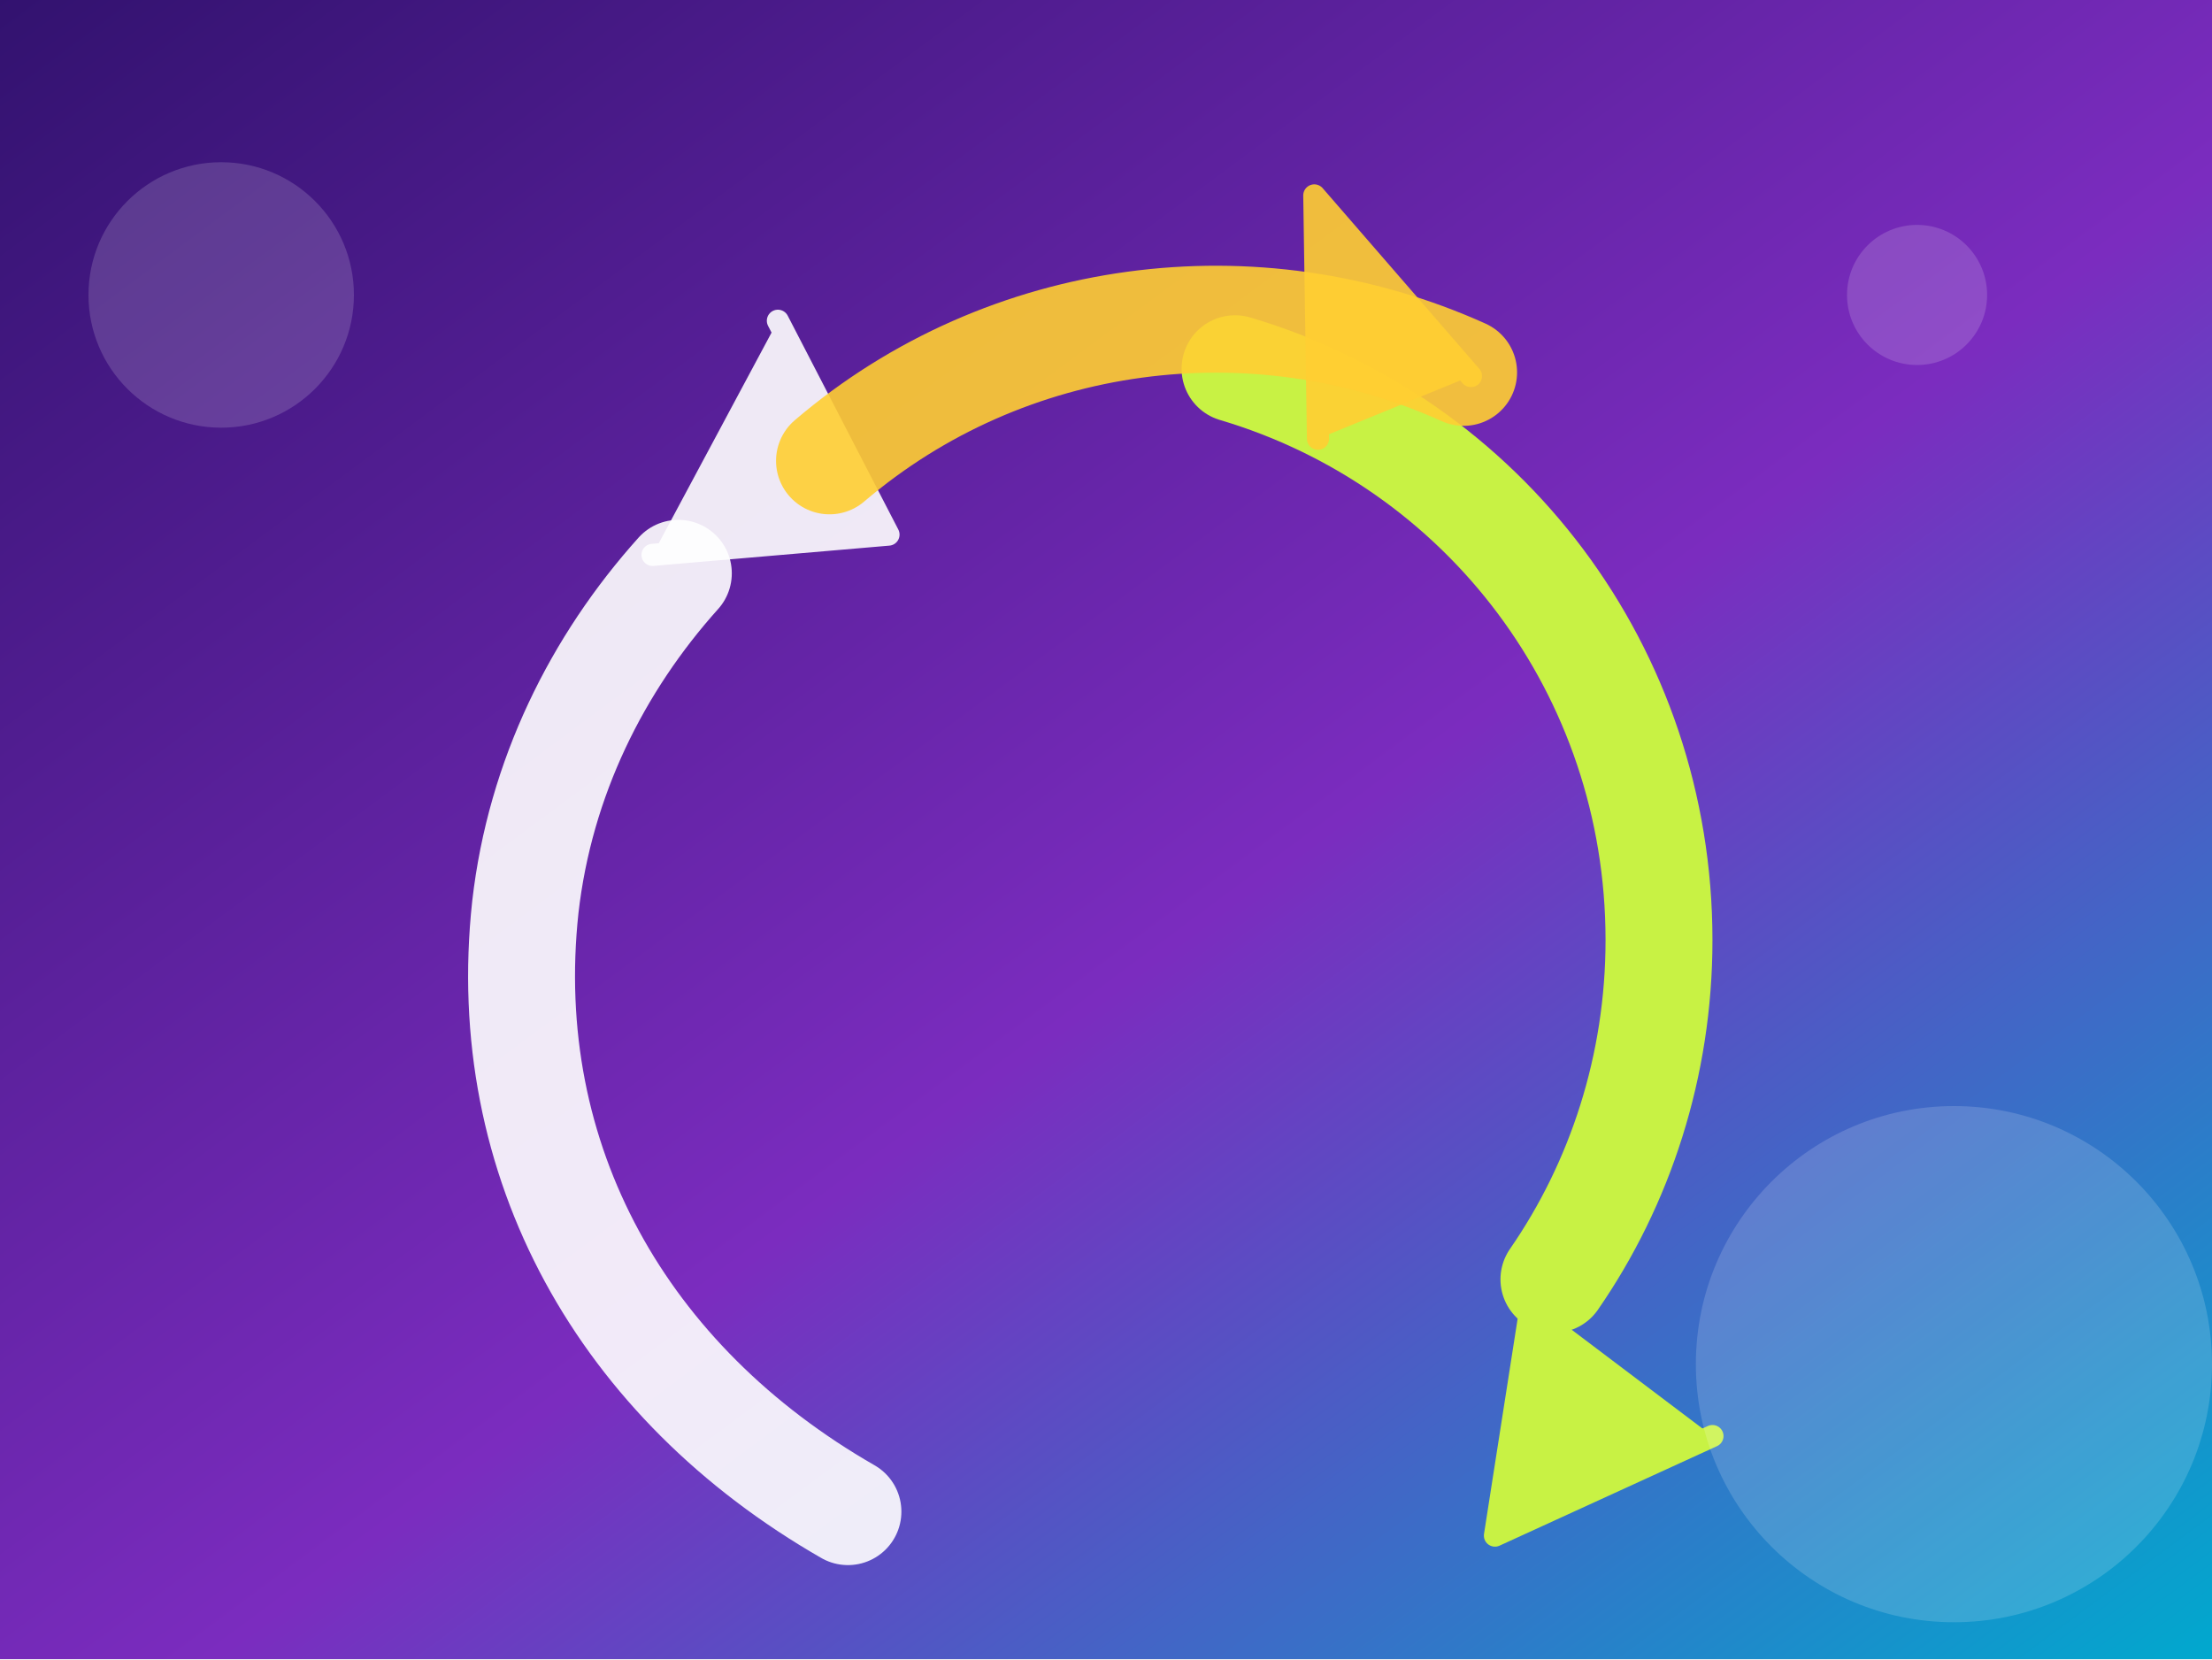
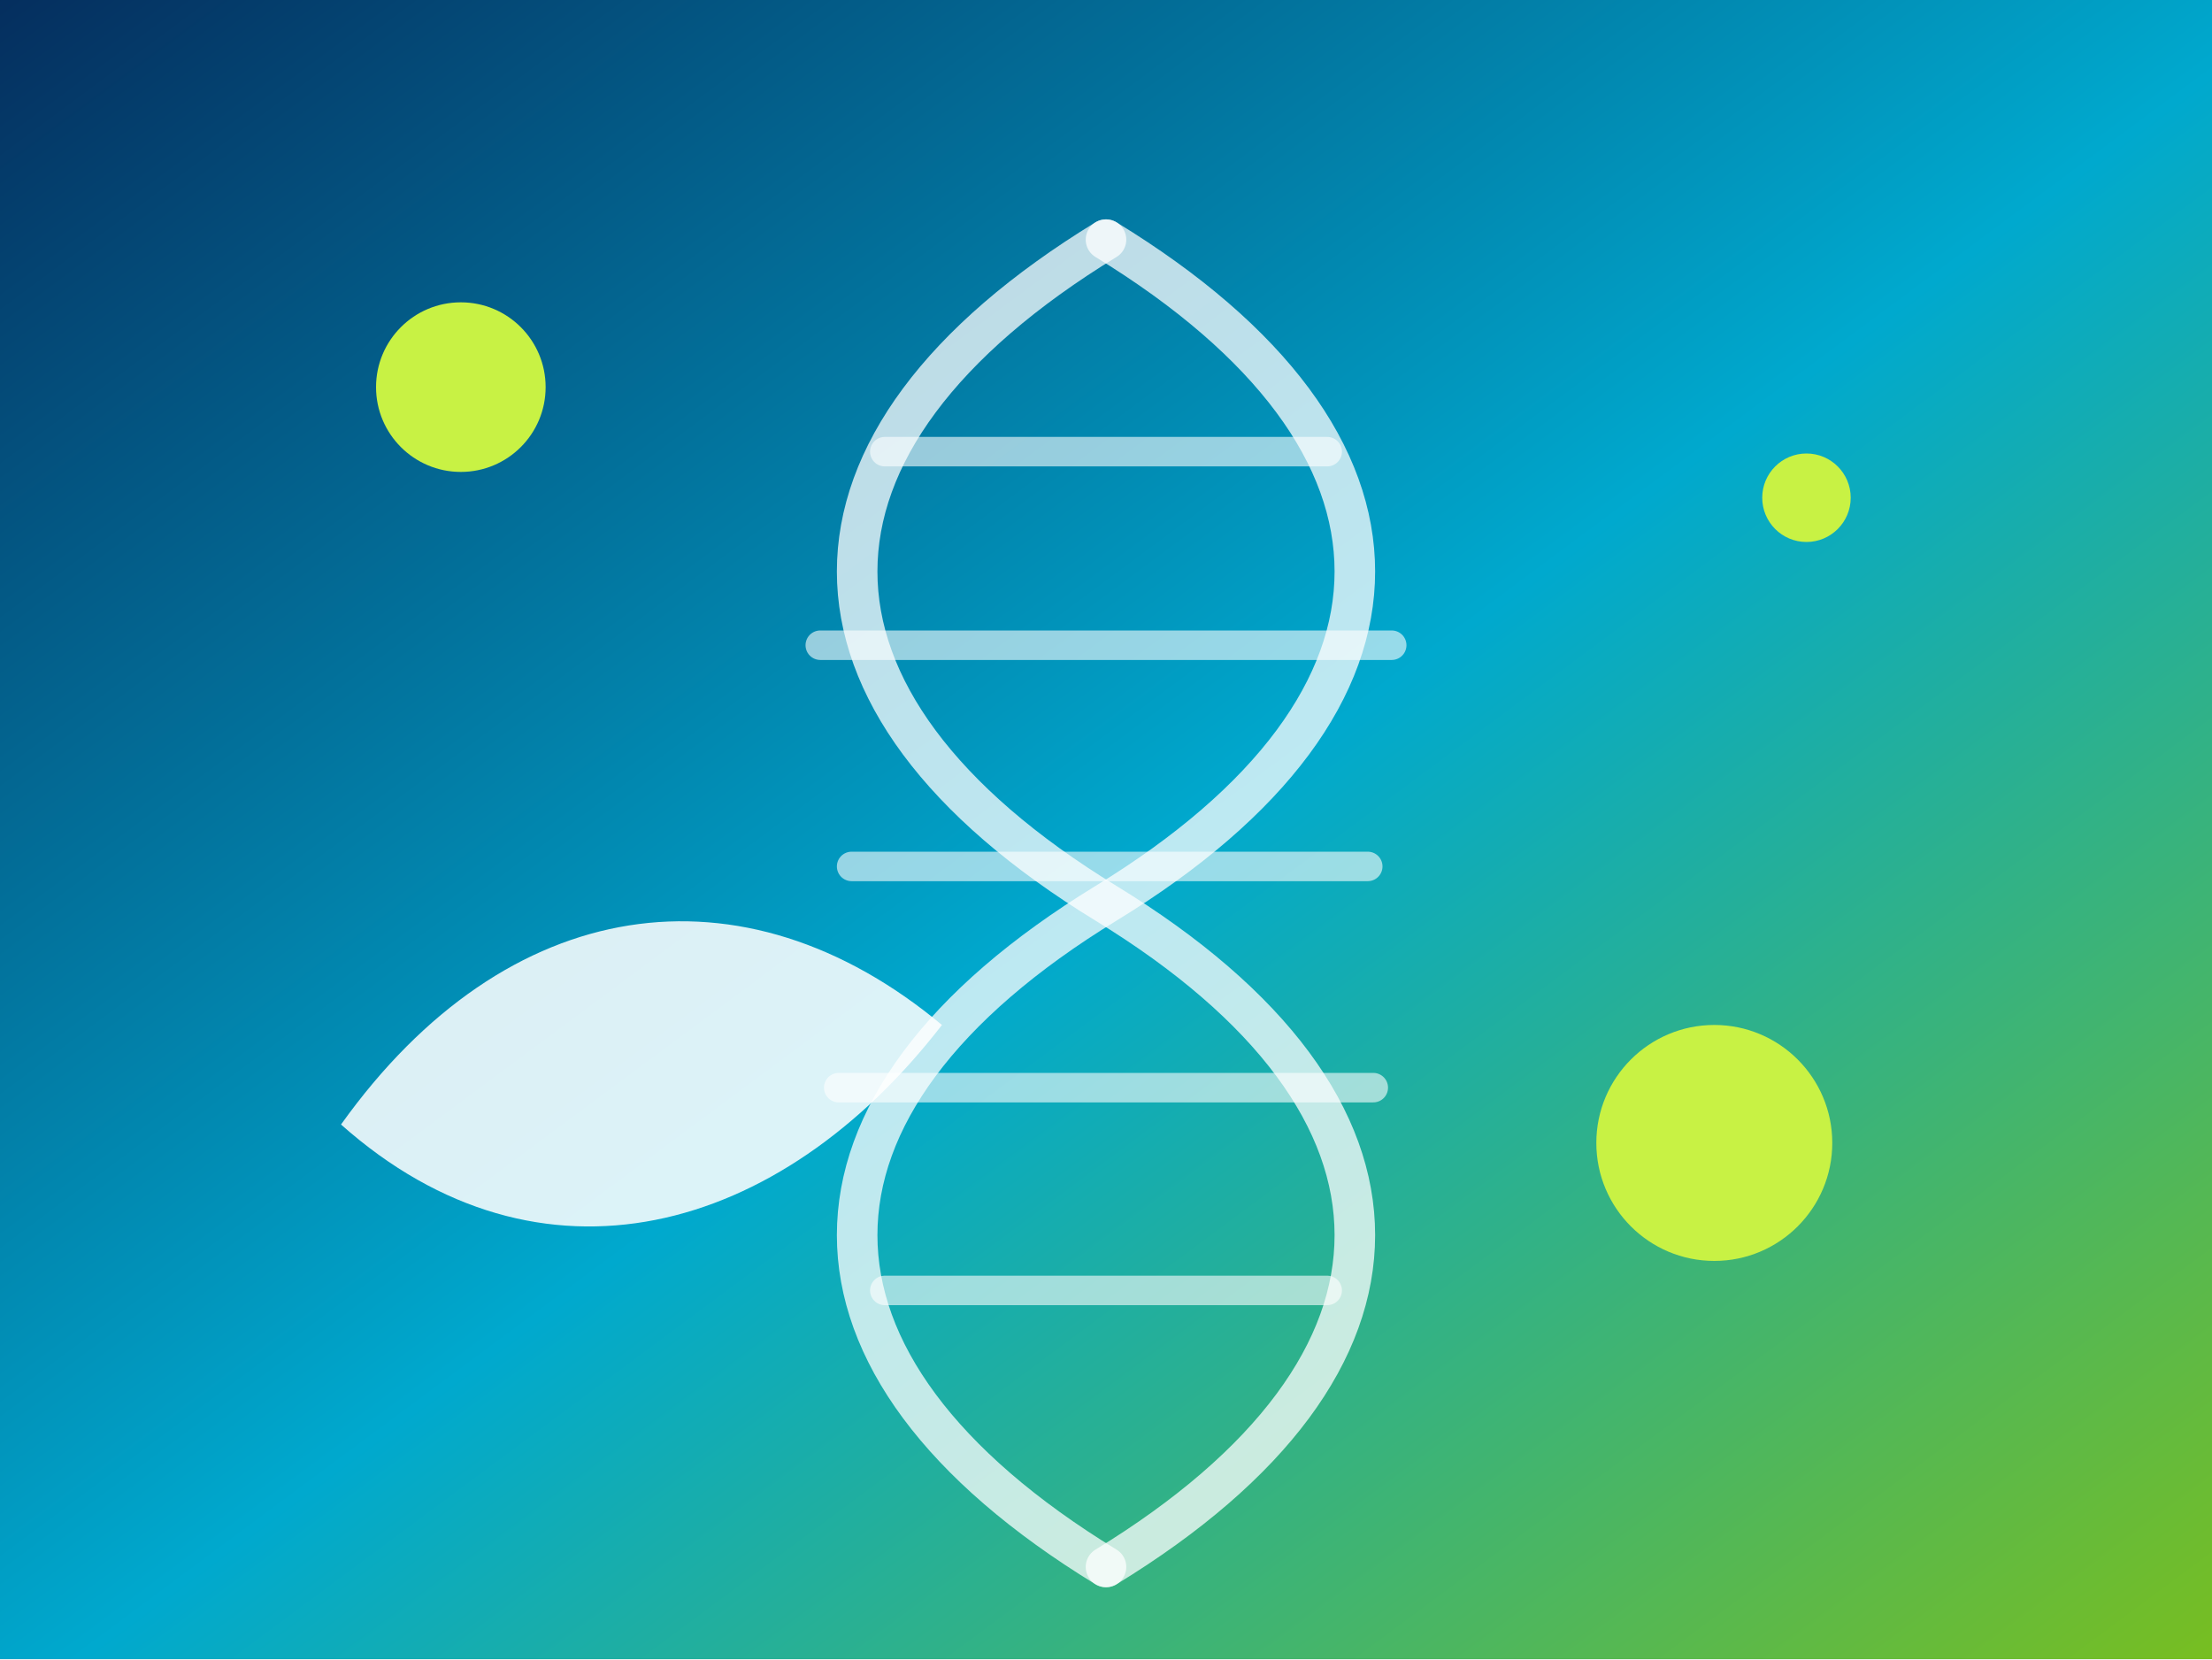
<svg xmlns="http://www.w3.org/2000/svg" viewBox="0 0 1200 900">
  <defs>
    <linearGradient id="g" x1="0" x2="1" y1="0" y2="1">
-       <stop stop-color="#32126F" />
-       <stop offset=".55" stop-color="#7B2CBF" />
-       <stop offset="1" stop-color="#00A9CE" />
+       <stop stop-color="#052E5E" />
+       <stop offset=".52" stop-color="#00A9CE" />
+       <stop offset="1" stop-color="#78BE20" />
    </linearGradient>
  </defs>
  <rect width="1200" height="900" fill="url(#g)" />
-   <g transform="translate(250 130)" fill="none" stroke-linecap="round" stroke-linejoin="round">
-     <path d="M420 70c135 40 230 164 230 310 0 68-21 132-57 184" stroke="#C8F244" stroke-width="58" />
-     <path d="M581 575l-20 128 118-54" fill="#C8F244" stroke="#C8F244" stroke-width="12" />
-     <path d="M210 690C88 620 20 500 35 362c8-70 39-132 83-181" stroke="white" opacity=".9" stroke-width="58" />
-     <path d="M104 171l128-11-60-116" fill="white" opacity=".9" stroke="white" stroke-width="12" />
-     <path d="M200 120C296 38 431 21 544 72" stroke="#FFCE32" stroke-width="58" opacity=".9" />
-     <path d="M548 74l-85-98 2 132" fill="#FFCE32" opacity=".9" stroke="#FFCE32" stroke-width="12" />
+   <g stroke="rgba(255,255,255,.74)" stroke-width="22" fill="none" stroke-linecap="round">
+     <path d="M600 130c-180 110-180 250 0 360s180 250 0 360" />
+     <path d="M600 130c180 110 180 250 0 360s-180 250 0 360" />
+     <path d="M480 245h240M445 350h310M462 470h280M455 590h290M480 700h240" stroke-width="16" opacity=".8" />
  </g>
-   <g fill="rgba(255,255,255,.16)">
-     <circle cx="120" cy="160" r="72" />
-     <circle cx="1060" cy="740" r="140" />
-     <circle cx="1040" cy="160" r="38" />
+   <g fill="#C8F244">
+     <circle cx="250" cy="210" r="46" />
+     <circle cx="930" cy="620" r="64" />
+     <circle cx="980" cy="270" r="24" />
  </g>
+   <path d="M185 610c90-126 218-144 326-54-88 114-218 150-326 54z" fill="rgba(255,255,255,.86)" />
</svg>
